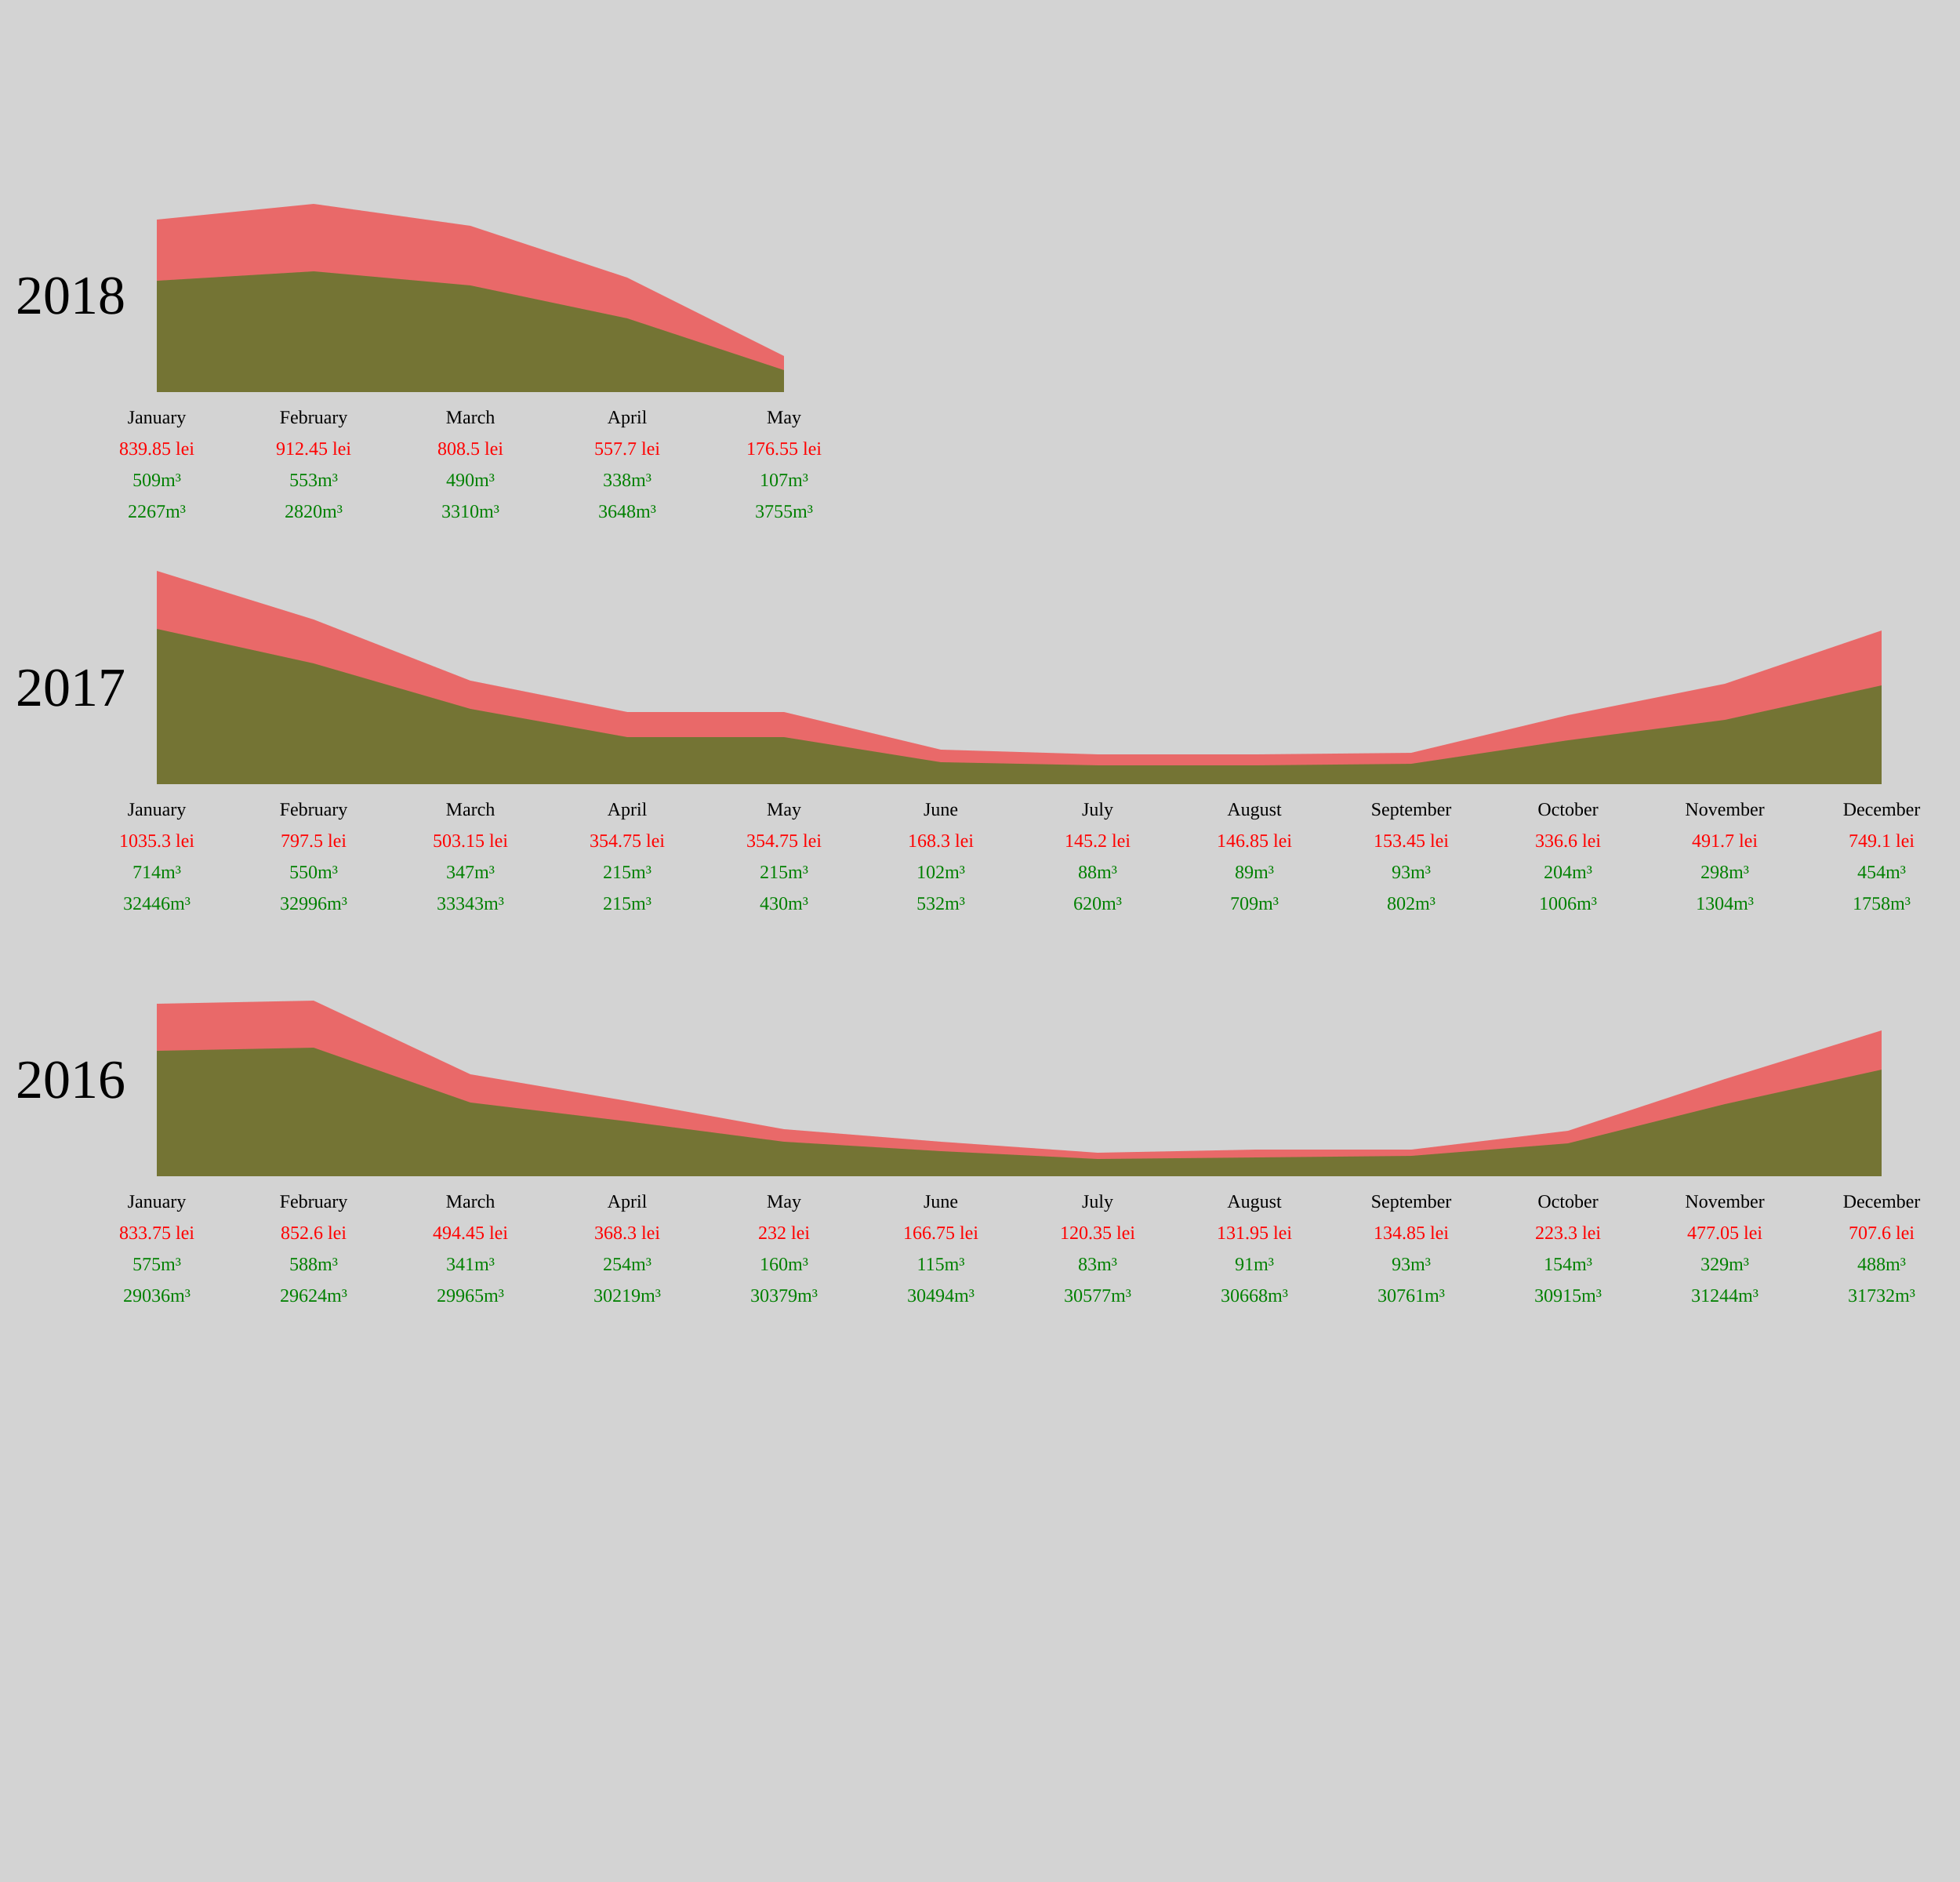
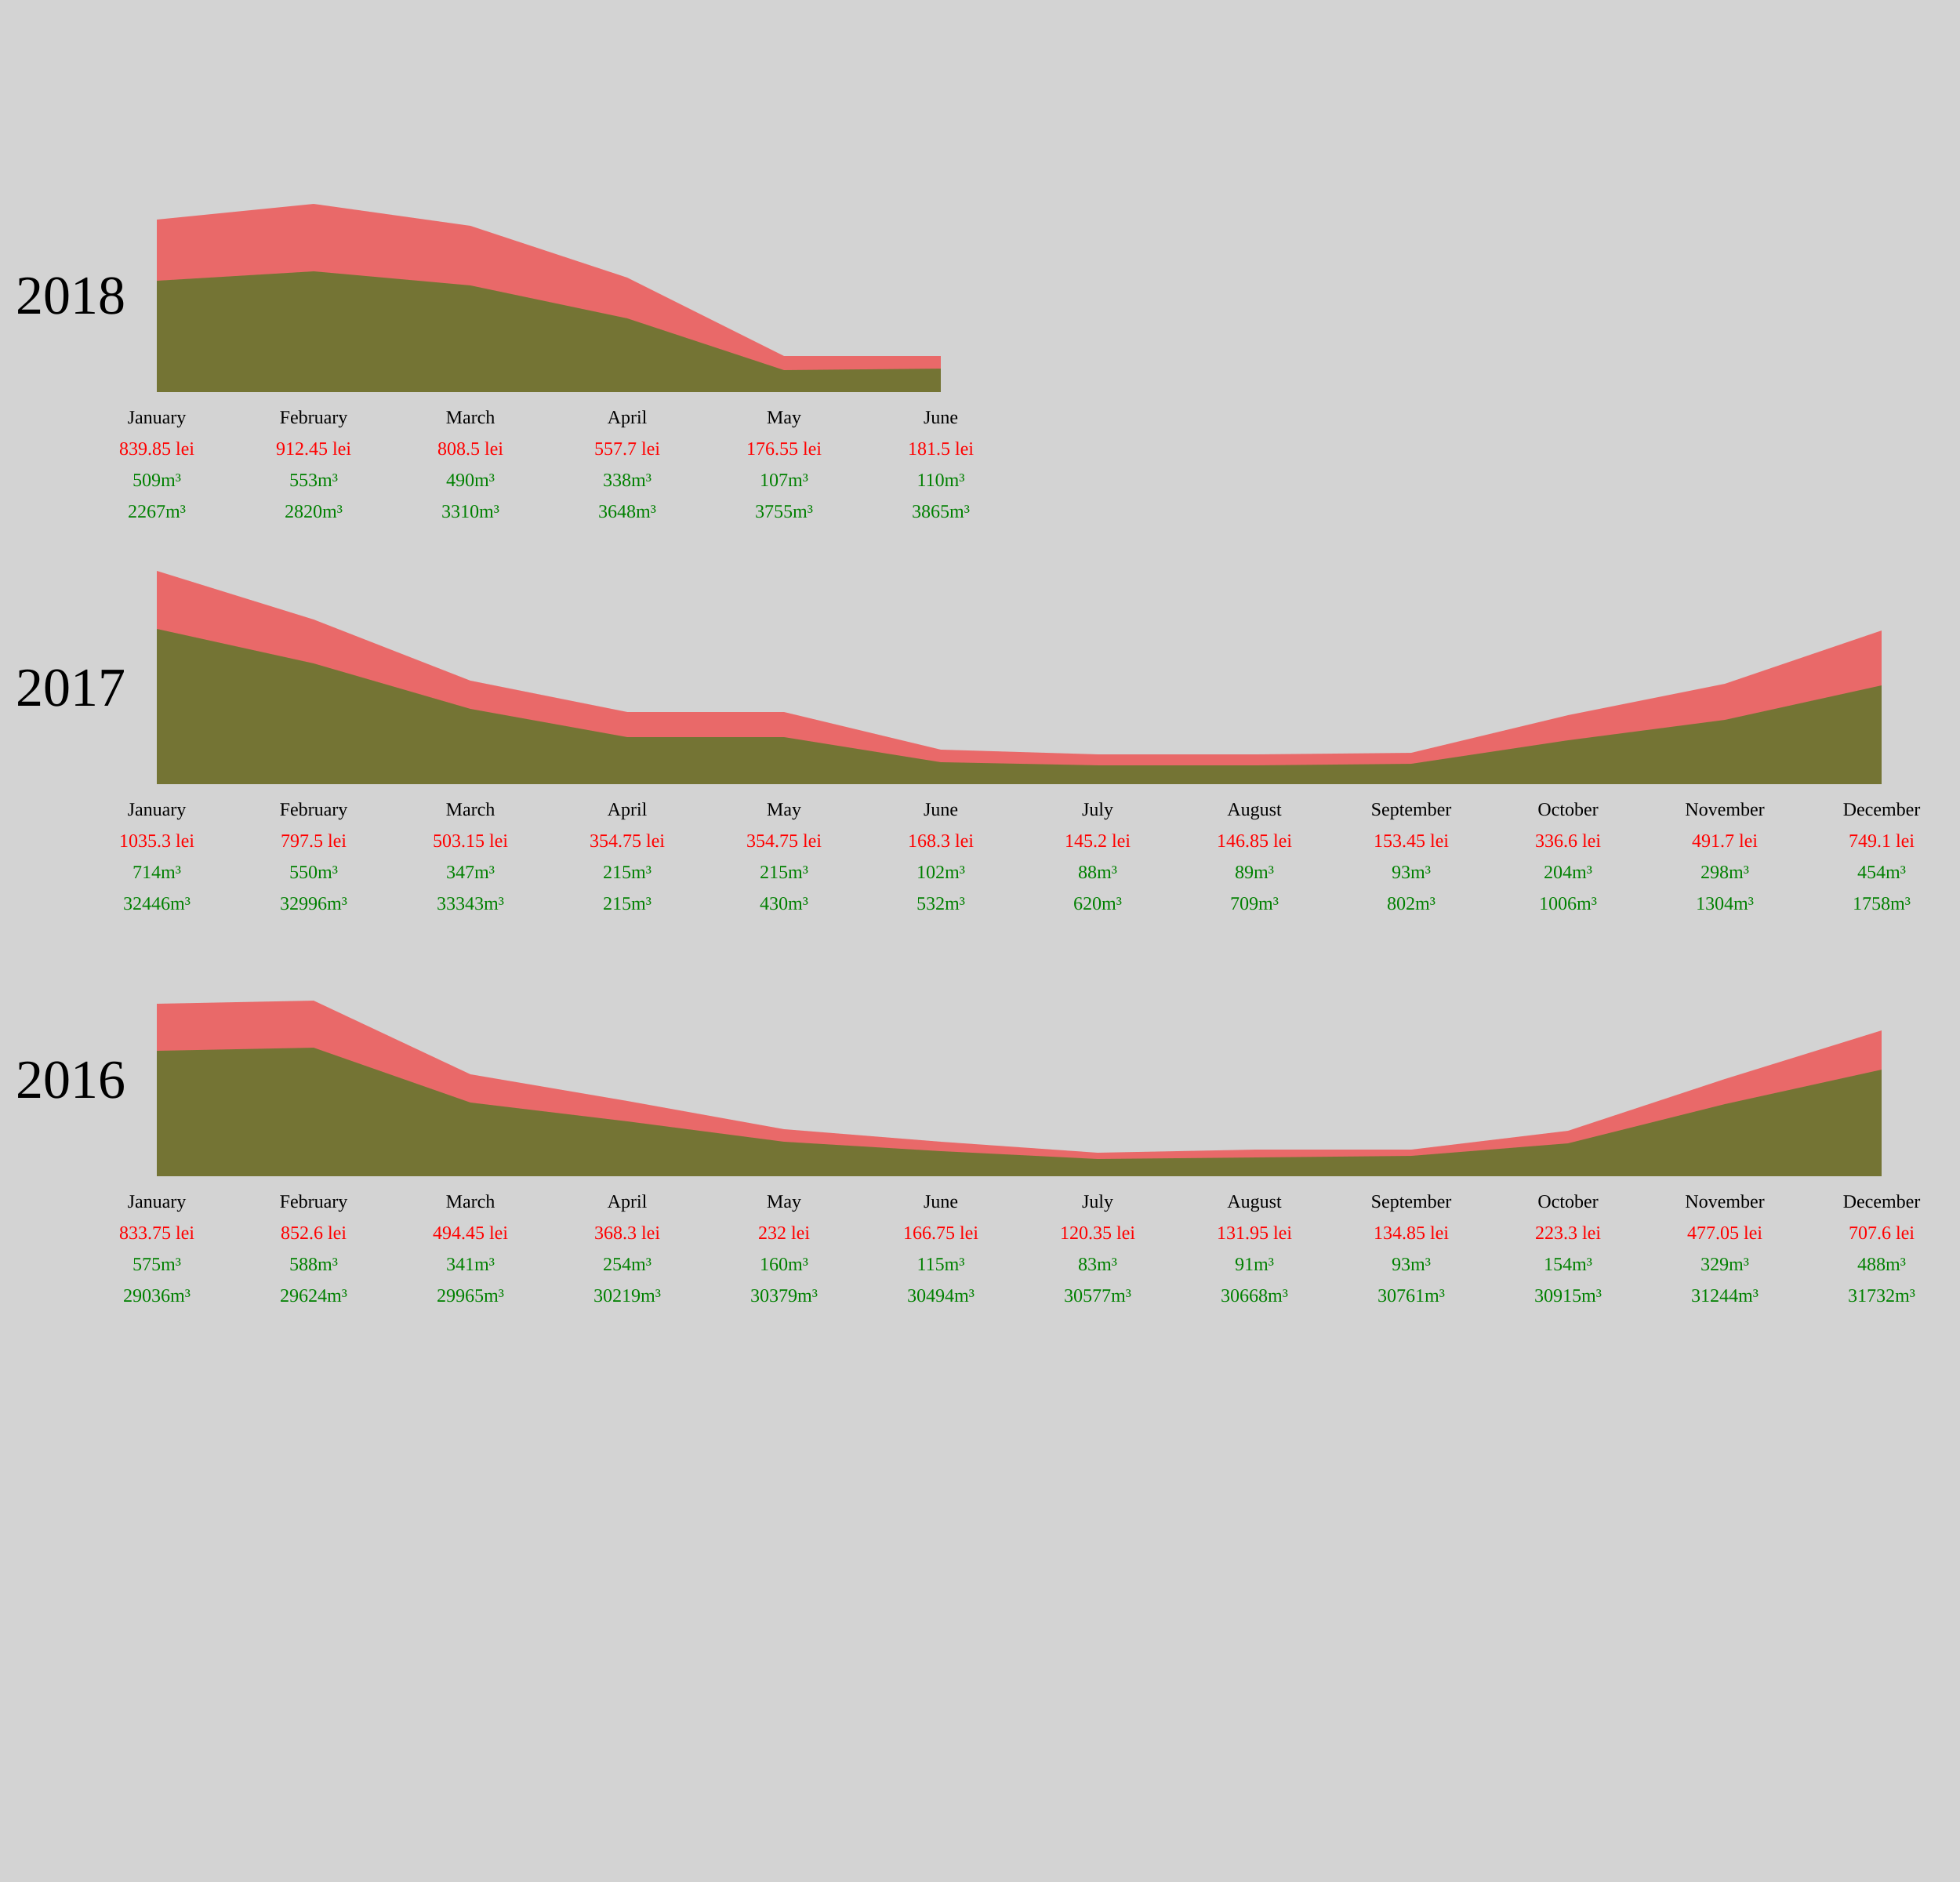
<svg xmlns="http://www.w3.org/2000/svg" width="1250" height="1200">
  <rect x="0" y="0" width="1250" height="1200" fill="lightgray" />
  <text x="10" y="200" style="font-size:35px;">2018</text>
  <text x="100" y="270" style="text-anchor:middle">January</text>
  <text x="100" y="290" style="fill:red;text-anchor:middle">839.85 lei</text>
  <text x="100" y="310" style="fill:green;text-anchor:middle">509m³</text>
  <text x="100" y="330" style="fill:green;text-anchor:middle">2267m³</text>
  <text x="200" y="270" style="text-anchor:middle">February</text>
  <text x="200" y="290" style="fill:red;text-anchor:middle">912.45 lei</text>
  <text x="200" y="310" style="fill:green;text-anchor:middle">553m³</text>
  <text x="200" y="330" style="fill:green;text-anchor:middle">2820m³</text>
  <text x="300" y="270" style="text-anchor:middle">March</text>
  <text x="300" y="290" style="fill:red;text-anchor:middle">808.5 lei</text>
  <text x="300" y="310" style="fill:green;text-anchor:middle">490m³</text>
  <text x="300" y="330" style="fill:green;text-anchor:middle">3310m³</text>
  <text x="400" y="270" style="text-anchor:middle">April</text>
  <text x="400" y="290" style="fill:red;text-anchor:middle">557.7 lei</text>
  <text x="400" y="310" style="fill:green;text-anchor:middle">338m³</text>
  <text x="400" y="330" style="fill:green;text-anchor:middle">3648m³</text>
  <text x="500" y="270" style="text-anchor:middle">May</text>
  <text x="500" y="290" style="fill:red;text-anchor:middle">176.55 lei</text>
  <text x="500" y="310" style="fill:green;text-anchor:middle">107m³</text>
  <text x="500" y="330" style="fill:green;text-anchor:middle">3755m³</text>
-   <path d="M100 250 L100 140 L200 130 L300 144 L400 177 L500 227 L500 250 Z" style="fill:red;opacity:0.5" />
-   <path d="M100 250L100 179 L200 173 L300 182 L400 203 L500 236 L500 250 Z" style="fill:green;opacity:0.5" />
+   <text x="600" y="270" style="text-anchor:middle">June</text>
+   <text x="600" y="290" style="fill:red;text-anchor:middle">181.5 lei</text>
+   <text x="600" y="310" style="fill:green;text-anchor:middle">110m³</text>
+   <text x="600" y="330" style="fill:green;text-anchor:middle">3865m³</text>
+   <path d="M100 250 L100 140 L200 130 L300 144 L400 177 L500 227 L600 227 L600 250 Z" style="fill:red;opacity:0.5" />
+   <path d="M100 250L100 179 L200 173 L300 182 L400 203 L500 236 L600 235 L600 250 Z" style="fill:green;opacity:0.5" />
  <text x="10" y="450" style="font-size:35px;">2017</text>
  <text x="100" y="520" style="text-anchor:middle">January</text>
  <text x="100" y="540" style="fill:red;text-anchor:middle">1035.3 lei</text>
  <text x="100" y="560" style="fill:green;text-anchor:middle">714m³</text>
  <text x="100" y="580" style="fill:green;text-anchor:middle">32446m³</text>
  <text x="200" y="520" style="text-anchor:middle">February</text>
  <text x="200" y="540" style="fill:red;text-anchor:middle">797.5 lei</text>
  <text x="200" y="560" style="fill:green;text-anchor:middle">550m³</text>
  <text x="200" y="580" style="fill:green;text-anchor:middle">32996m³</text>
  <text x="300" y="520" style="text-anchor:middle">March</text>
  <text x="300" y="540" style="fill:red;text-anchor:middle">503.15 lei</text>
  <text x="300" y="560" style="fill:green;text-anchor:middle">347m³</text>
  <text x="300" y="580" style="fill:green;text-anchor:middle">33343m³</text>
  <text x="400" y="520" style="text-anchor:middle">April</text>
  <text x="400" y="540" style="fill:red;text-anchor:middle">354.75 lei</text>
  <text x="400" y="560" style="fill:green;text-anchor:middle">215m³</text>
  <text x="400" y="580" style="fill:green;text-anchor:middle">215m³</text>
  <text x="500" y="520" style="text-anchor:middle">May</text>
  <text x="500" y="540" style="fill:red;text-anchor:middle">354.75 lei</text>
  <text x="500" y="560" style="fill:green;text-anchor:middle">215m³</text>
  <text x="500" y="580" style="fill:green;text-anchor:middle">430m³</text>
  <text x="600" y="520" style="text-anchor:middle">June</text>
  <text x="600" y="540" style="fill:red;text-anchor:middle">168.3 lei</text>
  <text x="600" y="560" style="fill:green;text-anchor:middle">102m³</text>
  <text x="600" y="580" style="fill:green;text-anchor:middle">532m³</text>
  <text x="700" y="520" style="text-anchor:middle">July</text>
  <text x="700" y="540" style="fill:red;text-anchor:middle">145.2 lei</text>
  <text x="700" y="560" style="fill:green;text-anchor:middle">88m³</text>
  <text x="700" y="580" style="fill:green;text-anchor:middle">620m³</text>
  <text x="800" y="520" style="text-anchor:middle">August</text>
  <text x="800" y="540" style="fill:red;text-anchor:middle">146.85 lei</text>
  <text x="800" y="560" style="fill:green;text-anchor:middle">89m³</text>
  <text x="800" y="580" style="fill:green;text-anchor:middle">709m³</text>
  <text x="900" y="520" style="text-anchor:middle">September</text>
  <text x="900" y="540" style="fill:red;text-anchor:middle">153.45 lei</text>
  <text x="900" y="560" style="fill:green;text-anchor:middle">93m³</text>
  <text x="900" y="580" style="fill:green;text-anchor:middle">802m³</text>
  <text x="1000" y="520" style="text-anchor:middle">October</text>
  <text x="1000" y="540" style="fill:red;text-anchor:middle">336.6 lei</text>
  <text x="1000" y="560" style="fill:green;text-anchor:middle">204m³</text>
  <text x="1000" y="580" style="fill:green;text-anchor:middle">1006m³</text>
  <text x="1100" y="520" style="text-anchor:middle">November</text>
  <text x="1100" y="540" style="fill:red;text-anchor:middle">491.7 lei</text>
  <text x="1100" y="560" style="fill:green;text-anchor:middle">298m³</text>
  <text x="1100" y="580" style="fill:green;text-anchor:middle">1304m³</text>
  <text x="1200" y="520" style="text-anchor:middle">December</text>
  <text x="1200" y="540" style="fill:red;text-anchor:middle">749.1 lei</text>
  <text x="1200" y="560" style="fill:green;text-anchor:middle">454m³</text>
  <text x="1200" y="580" style="fill:green;text-anchor:middle">1758m³</text>
  <path d="M100 500 L100 364 L200 395 L300 434 L400 454 L500 454 L600 478 L700 481 L800 481 L900 480 L1000 456 L1100 436 L1200 402 L1200 500 Z" style="fill:red;opacity:0.5" />
  <path d="M100 500L100 401 L200 423 L300 452 L400 470 L500 470 L600 486 L700 488 L800 488 L900 487 L1000 472 L1100 459 L1200 437 L1200 500 Z" style="fill:green;opacity:0.5" />
  <text x="10" y="700" style="font-size:35px;">2016</text>
  <text x="100" y="770" style="text-anchor:middle">January</text>
  <text x="100" y="790" style="fill:red;text-anchor:middle">833.75 lei</text>
  <text x="100" y="810" style="fill:green;text-anchor:middle">575m³</text>
  <text x="100" y="830" style="fill:green;text-anchor:middle">29036m³</text>
  <text x="200" y="770" style="text-anchor:middle">February</text>
  <text x="200" y="790" style="fill:red;text-anchor:middle">852.6 lei</text>
  <text x="200" y="810" style="fill:green;text-anchor:middle">588m³</text>
  <text x="200" y="830" style="fill:green;text-anchor:middle">29624m³</text>
  <text x="300" y="770" style="text-anchor:middle">March</text>
  <text x="300" y="790" style="fill:red;text-anchor:middle">494.45 lei</text>
  <text x="300" y="810" style="fill:green;text-anchor:middle">341m³</text>
  <text x="300" y="830" style="fill:green;text-anchor:middle">29965m³</text>
  <text x="400" y="770" style="text-anchor:middle">April</text>
  <text x="400" y="790" style="fill:red;text-anchor:middle">368.3 lei</text>
  <text x="400" y="810" style="fill:green;text-anchor:middle">254m³</text>
  <text x="400" y="830" style="fill:green;text-anchor:middle">30219m³</text>
  <text x="500" y="770" style="text-anchor:middle">May</text>
  <text x="500" y="790" style="fill:red;text-anchor:middle">232 lei</text>
  <text x="500" y="810" style="fill:green;text-anchor:middle">160m³</text>
  <text x="500" y="830" style="fill:green;text-anchor:middle">30379m³</text>
  <text x="600" y="770" style="text-anchor:middle">June</text>
  <text x="600" y="790" style="fill:red;text-anchor:middle">166.75 lei</text>
  <text x="600" y="810" style="fill:green;text-anchor:middle">115m³</text>
  <text x="600" y="830" style="fill:green;text-anchor:middle">30494m³</text>
  <text x="700" y="770" style="text-anchor:middle">July</text>
  <text x="700" y="790" style="fill:red;text-anchor:middle">120.35 lei</text>
  <text x="700" y="810" style="fill:green;text-anchor:middle">83m³</text>
  <text x="700" y="830" style="fill:green;text-anchor:middle">30577m³</text>
  <text x="800" y="770" style="text-anchor:middle">August</text>
  <text x="800" y="790" style="fill:red;text-anchor:middle">131.95 lei</text>
  <text x="800" y="810" style="fill:green;text-anchor:middle">91m³</text>
  <text x="800" y="830" style="fill:green;text-anchor:middle">30668m³</text>
  <text x="900" y="770" style="text-anchor:middle">September</text>
  <text x="900" y="790" style="fill:red;text-anchor:middle">134.85 lei</text>
  <text x="900" y="810" style="fill:green;text-anchor:middle">93m³</text>
  <text x="900" y="830" style="fill:green;text-anchor:middle">30761m³</text>
  <text x="1000" y="770" style="text-anchor:middle">October</text>
  <text x="1000" y="790" style="fill:red;text-anchor:middle">223.3 lei</text>
  <text x="1000" y="810" style="fill:green;text-anchor:middle">154m³</text>
  <text x="1000" y="830" style="fill:green;text-anchor:middle">30915m³</text>
  <text x="1100" y="770" style="text-anchor:middle">November</text>
  <text x="1100" y="790" style="fill:red;text-anchor:middle">477.05 lei</text>
  <text x="1100" y="810" style="fill:green;text-anchor:middle">329m³</text>
  <text x="1100" y="830" style="fill:green;text-anchor:middle">31244m³</text>
  <text x="1200" y="770" style="text-anchor:middle">December</text>
  <text x="1200" y="790" style="fill:red;text-anchor:middle">707.6 lei</text>
  <text x="1200" y="810" style="fill:green;text-anchor:middle">488m³</text>
  <text x="1200" y="830" style="fill:green;text-anchor:middle">31732m³</text>
  <path d="M100 750 L100 640 L200 638 L300 685 L400 702 L500 720 L600 728 L700 735 L800 733 L900 733 L1000 721 L1100 688 L1200 657 L1200 750 Z" style="fill:red;opacity:0.5" />
  <path d="M100 750L100 670 L200 668 L300 703 L400 715 L500 728 L600 734 L700 739 L800 738 L900 737 L1000 729 L1100 704 L1200 682 L1200 750 Z" style="fill:green;opacity:0.5" />
</svg>
